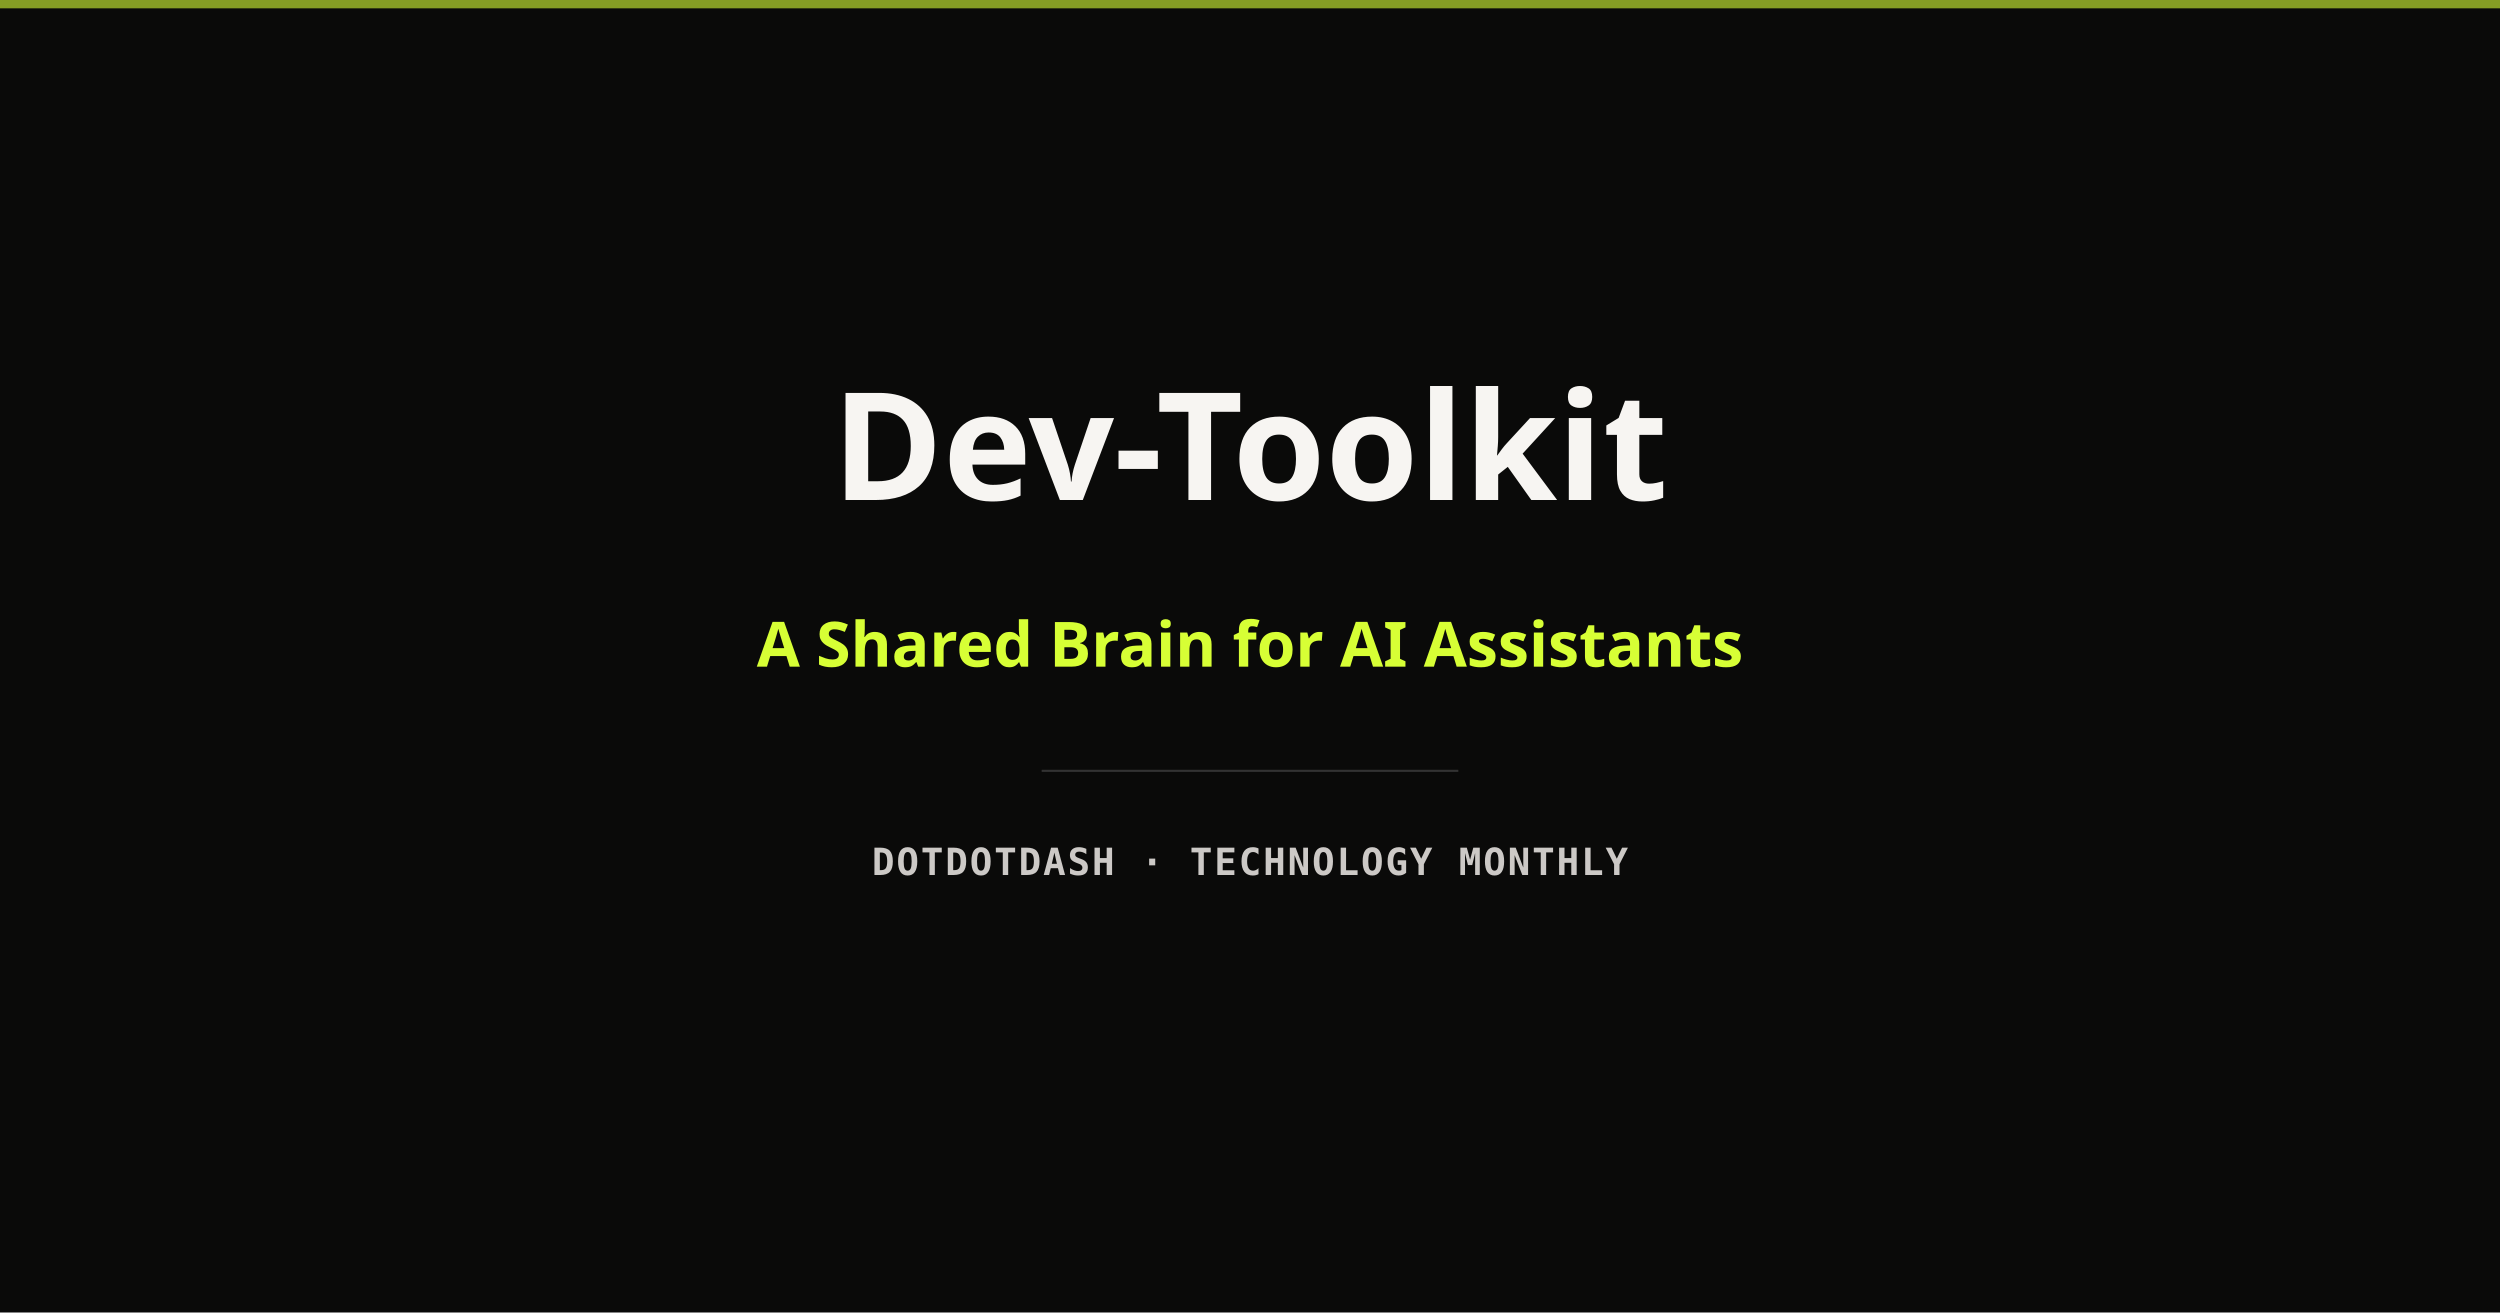
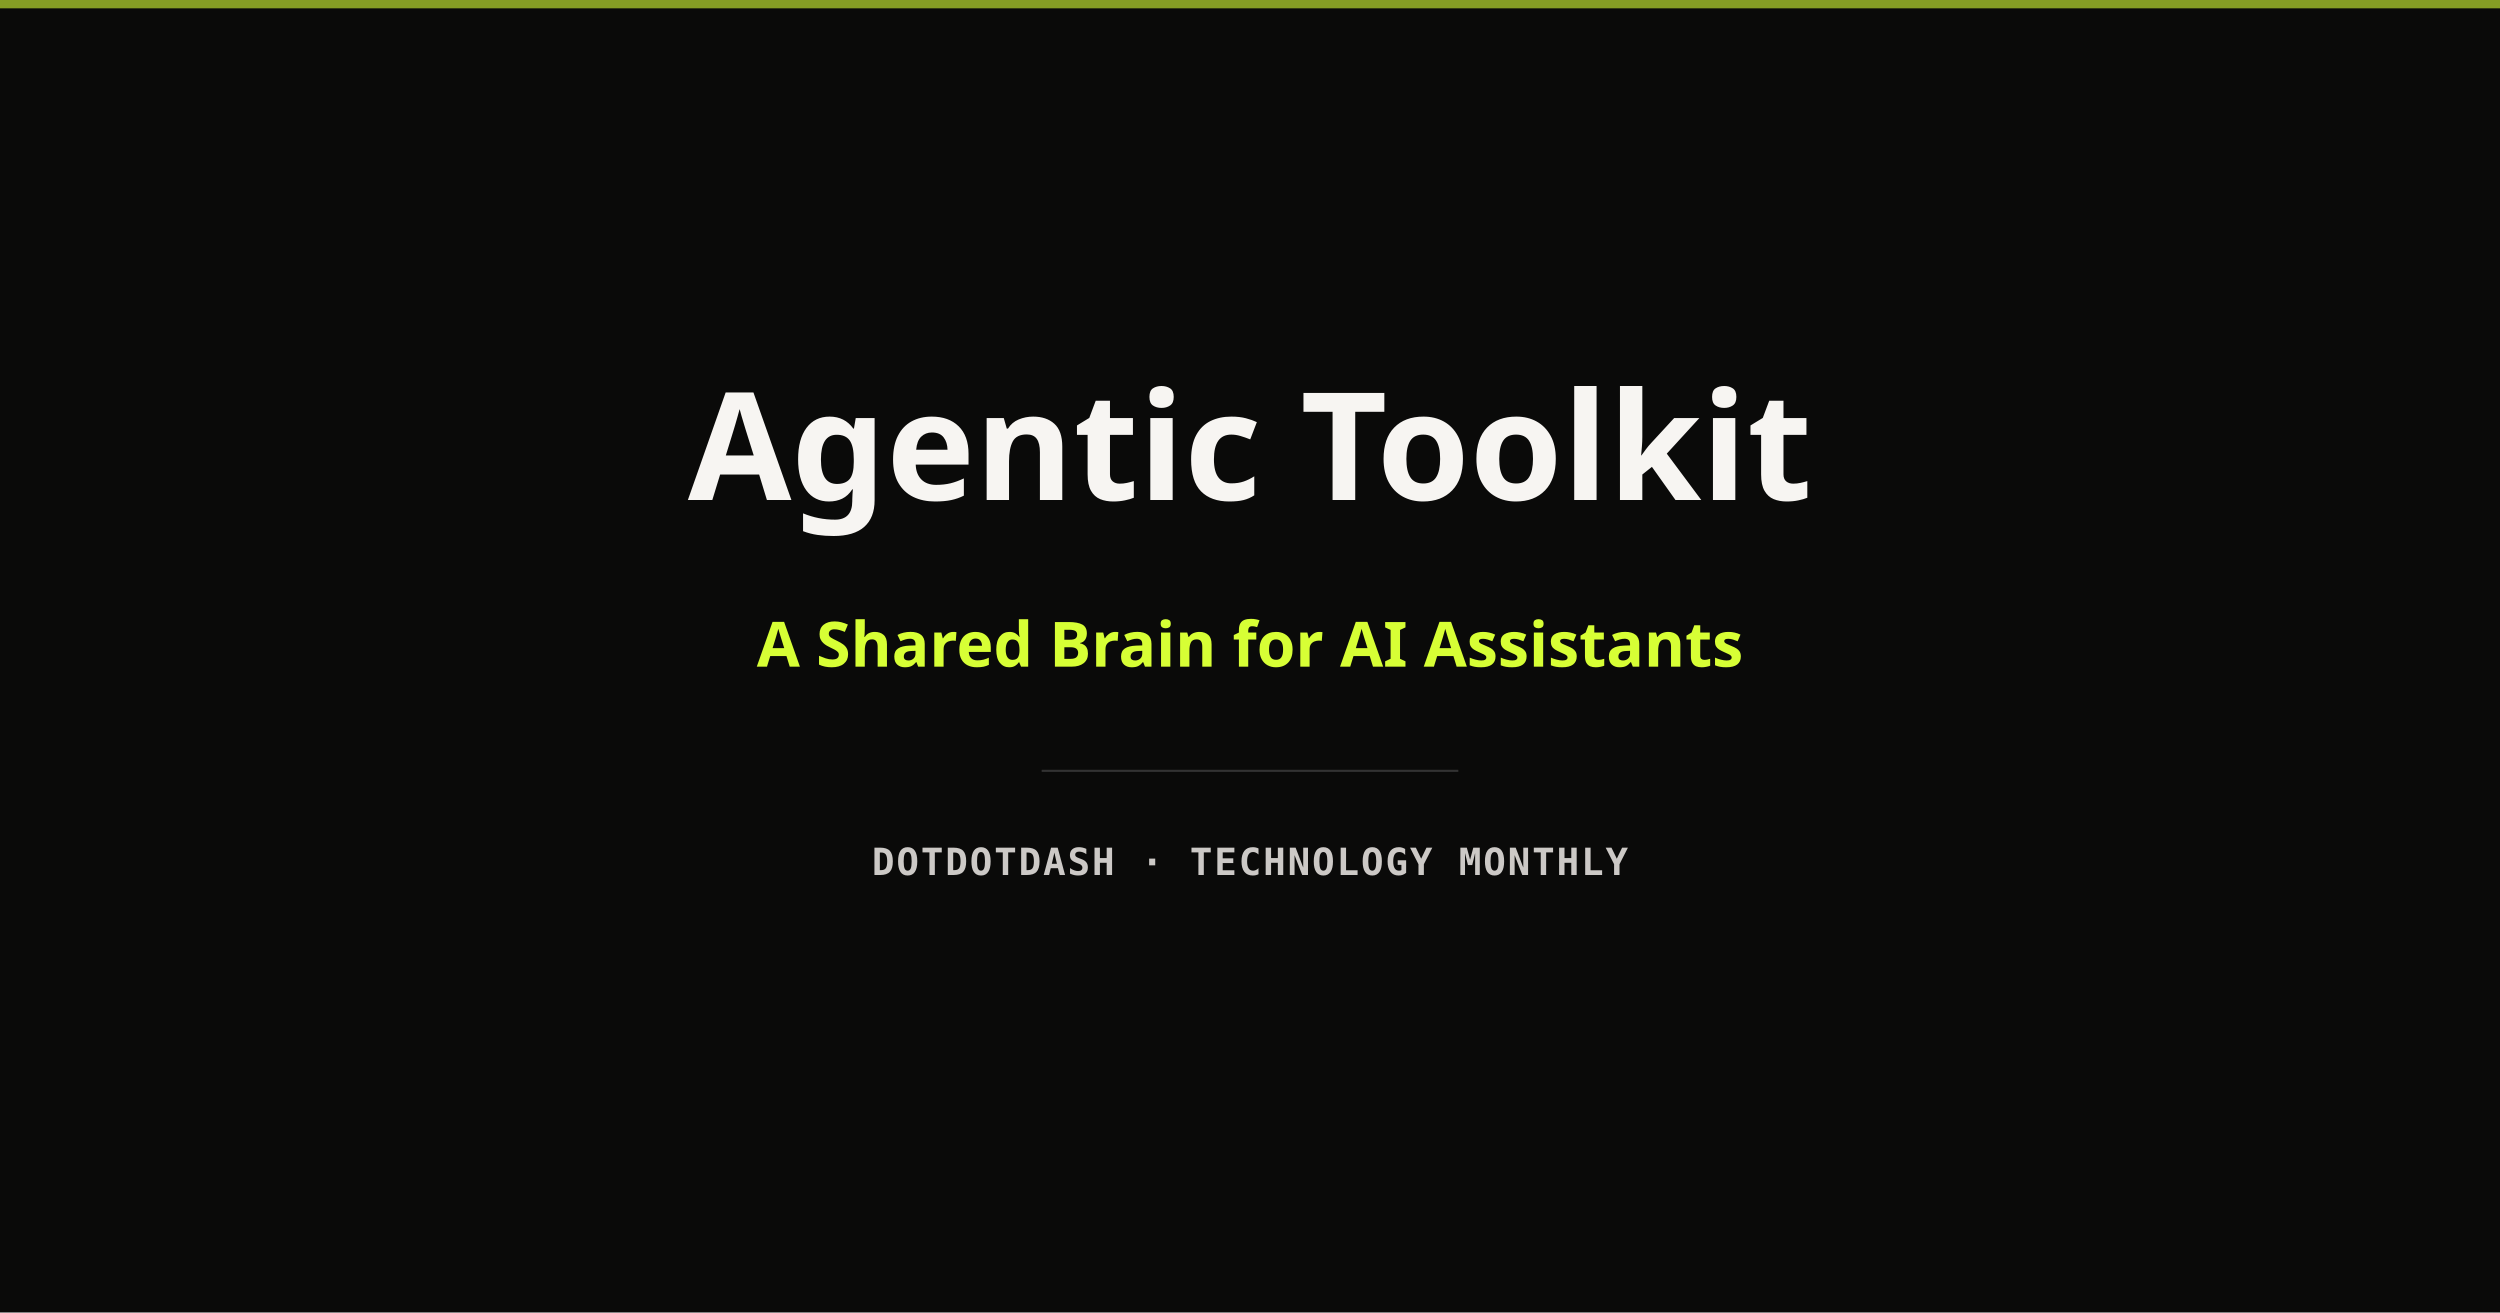
<svg xmlns="http://www.w3.org/2000/svg" width="1200" height="630" viewBox="0 0 1200 630">
  <rect width="1200" height="630" fill="#0A0A09" />
  <rect x="0" y="0" width="1200" height="4" fill="#D7FF35" opacity="0.6" />
-   <text x="600" y="240" text-anchor="middle" fill="#F7F5F2" font-family="Saans, system-ui, sans-serif" font-size="72" font-weight="570">Dev-Toolkit</text>
+   <text x="600" y="240" text-anchor="middle" fill="#F7F5F2" font-family="Saans, system-ui, sans-serif" font-size="72" font-weight="570">Agentic Toolkit</text>
  <text x="600" y="320" text-anchor="middle" fill="#D7FF35" font-family="Saans, system-ui, sans-serif" font-size="30" font-weight="570">A Shared Brain for AI Assistants</text>
  <line x1="500" y1="370" x2="700" y2="370" stroke="#333" stroke-width="1" />
  <text x="600" y="420" text-anchor="middle" fill="#CCC9C6" font-family="Saans SemiMono, monospace" font-size="18" font-weight="570" text-transform="uppercase" letter-spacing="0.05em">DOTDOTDASH · TECHNOLOGY MONTHLY</text>
</svg>
